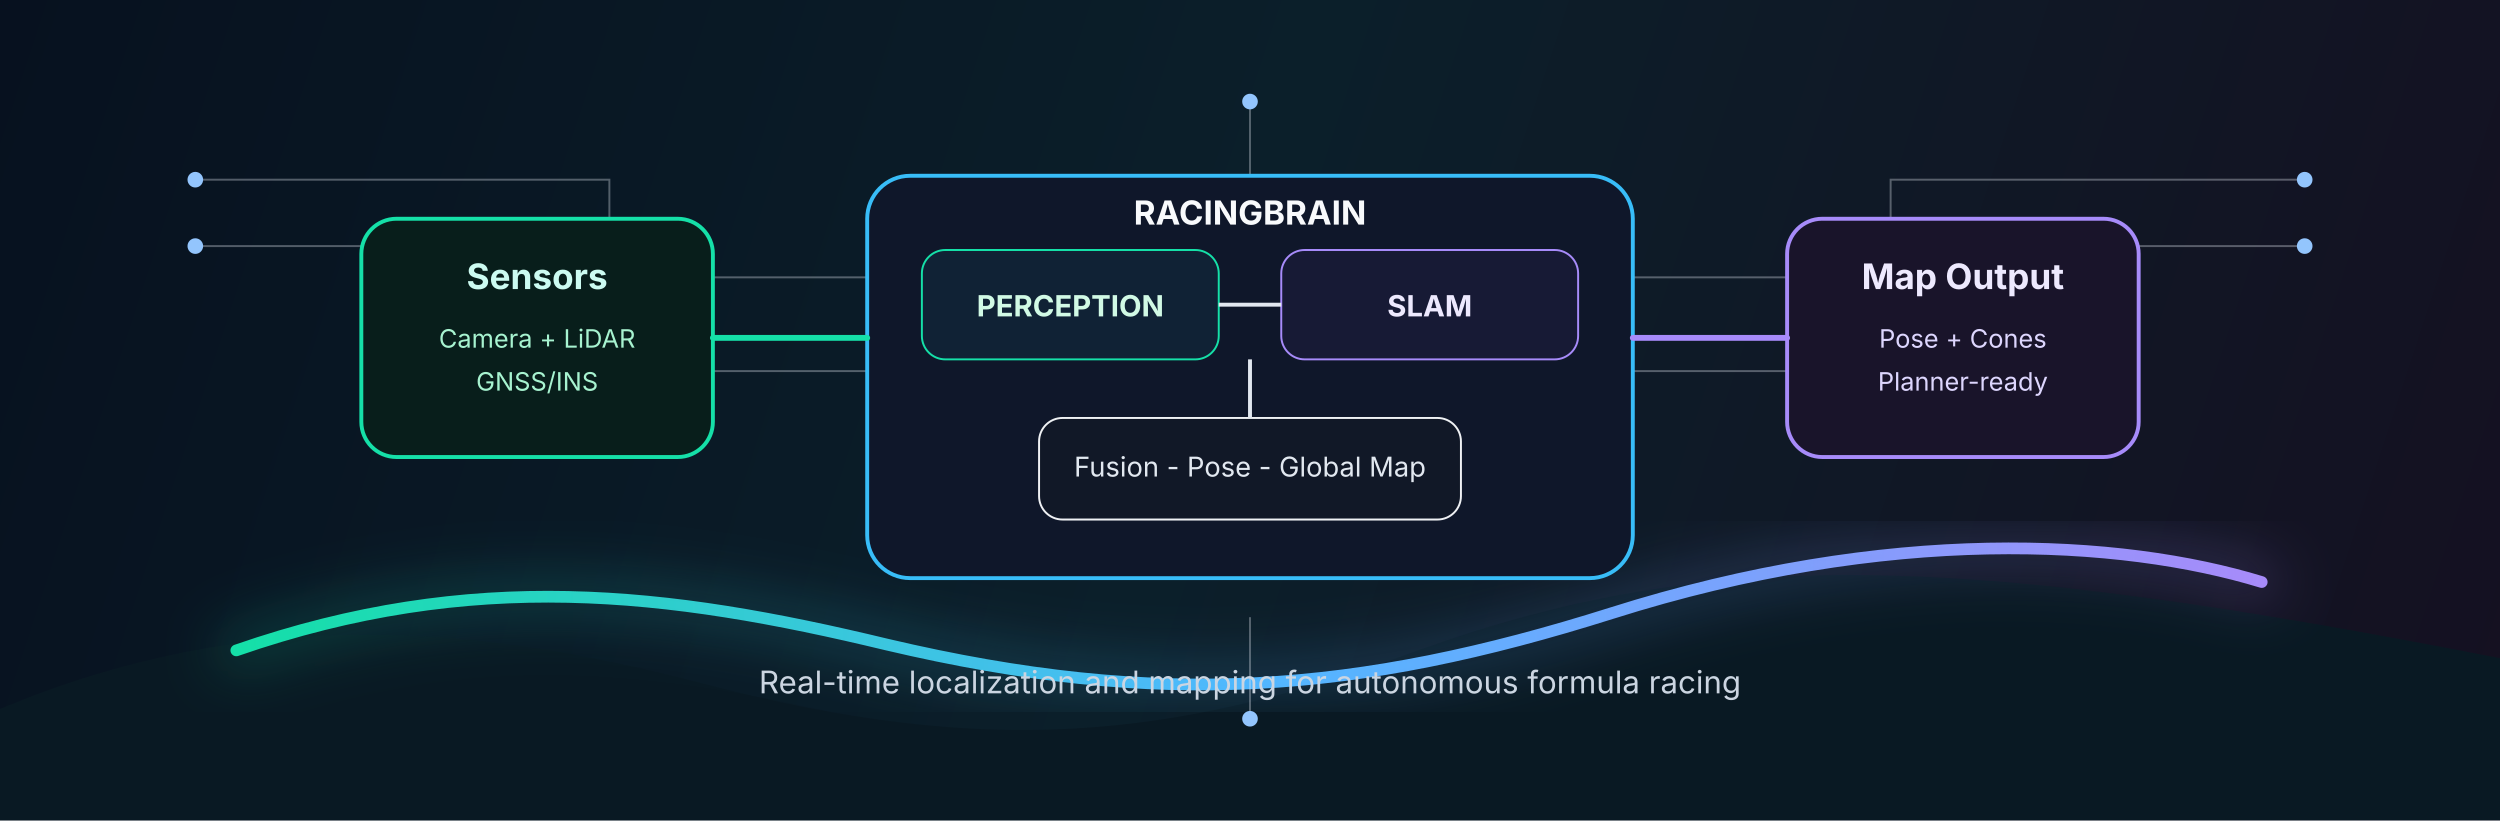
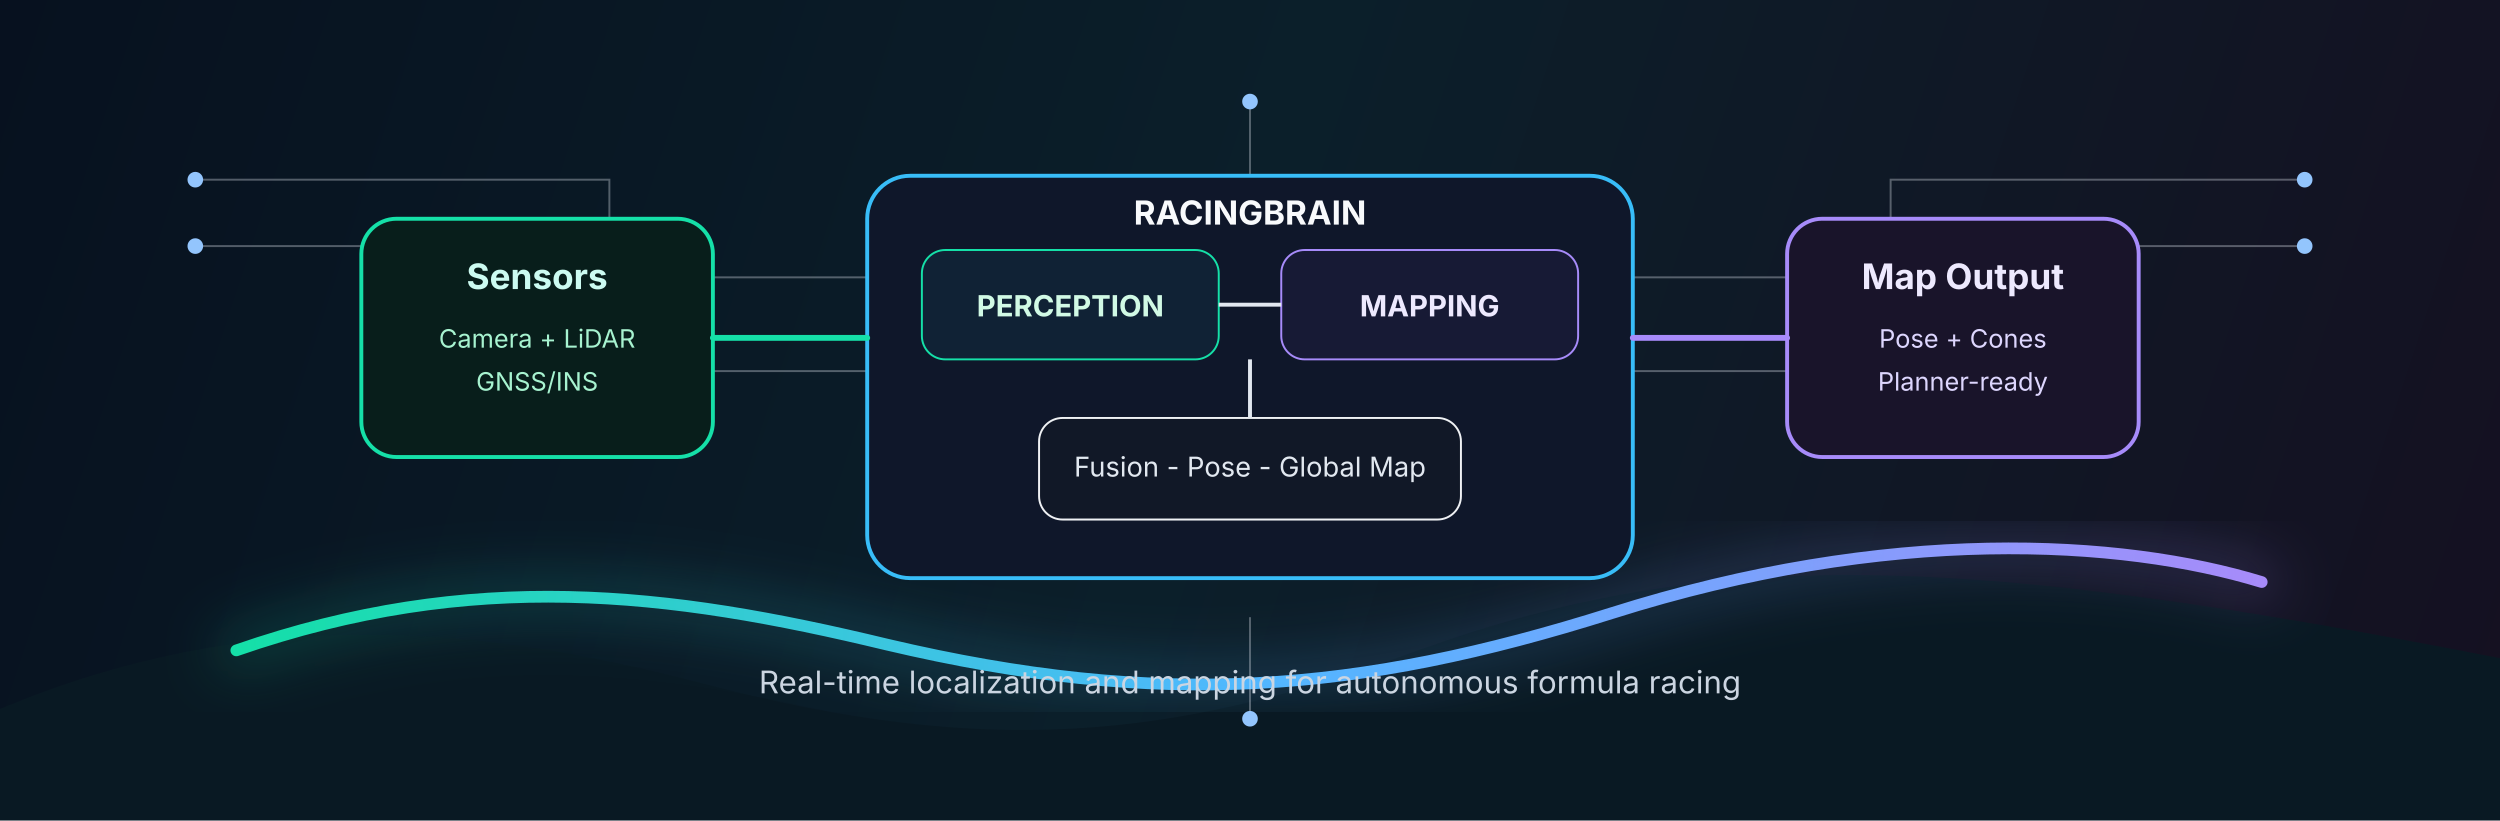
<svg xmlns="http://www.w3.org/2000/svg" width="1280" height="420" viewBox="0 0 1280 420" fill="none" role="img" aria-labelledby="title desc">
  <defs>
    <linearGradient id="bg" x1="0" y1="0" x2="1280" y2="420" gradientUnits="userSpaceOnUse">
      <stop offset="0" stop-color="#07111F" />
      <stop offset="0.48" stop-color="#0B1F2A" />
      <stop offset="1" stop-color="#151021" />
    </linearGradient>
    <linearGradient id="track" x1="122" y1="339" x2="1158" y2="339" gradientUnits="userSpaceOnUse">
      <stop offset="0" stop-color="#15E0A8" />
      <stop offset="0.5" stop-color="#50B7FF" />
      <stop offset="1" stop-color="#A78BFA" />
    </linearGradient>
    <filter id="soft" x="-20%" y="-20%" width="140%" height="140%">
      <feGaussianBlur stdDeviation="14" />
    </filter>
  </defs>
  <rect width="1280" height="420" rx="0" fill="url(#bg)" />
  <path d="M0 363 C126 310 242 319 360 350 C505 388 600 379 726 333 C878 278 1009 284 1280 337 L1280 420 L0 420 Z" fill="#091923" />
  <path d="M121 333 C242 291 342 303 454 330 C594 363 695 355 825 314 C967 269 1086 276 1158 298" stroke="url(#track)" stroke-width="6" stroke-linecap="round" />
  <path d="M121 333 C242 291 342 303 454 330 C594 363 695 355 825 314 C967 269 1086 276 1158 298" stroke="url(#track)" stroke-width="22" stroke-linecap="round" opacity="0.18" filter="url(#soft)" />
  <g opacity="0.34" stroke="#E2E8F0" stroke-width="1">
    <path d="M100 92 H312 V142 H448" />
    <path d="M100 126 H284 V190 H448" />
    <path d="M1180 92 H968 V142 H832" />
    <path d="M1180 126 H996 V190 H832" />
    <path d="M640 52 V104" />
    <path d="M640 316 V368" />
  </g>
  <g fill="#93C5FD">
    <circle cx="100" cy="92" r="4" />
    <circle cx="100" cy="126" r="4" />
    <circle cx="1180" cy="92" r="4" />
    <circle cx="1180" cy="126" r="4" />
    <circle cx="640" cy="52" r="4" />
    <circle cx="640" cy="368" r="4" />
  </g>
  <g transform="translate(444 90)">
    <rect x="0" y="0" width="392" height="206" rx="22" fill="#0F172A" stroke="#38BDF8" stroke-width="2" />
    <rect x="28" y="38" width="152" height="56" rx="12" fill="#102235" stroke="#15E0A8" />
    <rect x="212" y="38" width="152" height="56" rx="12" fill="#171A35" stroke="#A78BFA" />
    <rect x="88" y="124" width="216" height="52" rx="12" fill="#111827" stroke="#F8FAFC" opacity="0.96" />
    <path d="M180 66 H212" stroke="#E2E8F0" stroke-width="2" />
    <path d="M196 94 V124" stroke="#E2E8F0" stroke-width="2" />
    <text x="196" y="25" text-anchor="middle" font-family="Inter,Segoe UI,Arial,sans-serif" font-size="17" font-weight="700" fill="#F8FAFC">RACINGBRAIN</text>
    <text x="104" y="72" text-anchor="middle" font-family="Inter,Segoe UI,Arial,sans-serif" font-size="15" font-weight="700" fill="#D1FAE5">PERCEPTION</text>
-     <text x="288" y="72" text-anchor="middle" font-family="Inter,Segoe UI,Arial,sans-serif" font-size="15" font-weight="700" fill="#EDE9FE">SLAM</text>
+     <text x="288" y="72" text-anchor="middle" font-family="Inter,Segoe UI,Arial,sans-serif" font-size="15" font-weight="700" fill="#EDE9FE">MAPPING</text>
    <text x="196" y="154" text-anchor="middle" font-family="Inter,Segoe UI,Arial,sans-serif" font-size="14" fill="#E2E8F0">Fusion - Pose - Global Map</text>
  </g>
  <g transform="translate(185 112)">
    <rect width="180" height="122" rx="18" fill="#081E1B" stroke="#15E0A8" stroke-width="2" />
    <text x="90" y="36" text-anchor="middle" font-family="Inter,Segoe UI,Arial,sans-serif" font-size="18" font-weight="700" fill="#CCFBF1">Sensors</text>
    <text x="90" y="66" text-anchor="middle" font-family="Inter,Segoe UI,Arial,sans-serif" font-size="13" fill="#A7F3D0">Camera + LiDAR</text>
    <text x="90" y="88" text-anchor="middle" font-family="Inter,Segoe UI,Arial,sans-serif" font-size="13" fill="#A7F3D0">GNSS/INS</text>
  </g>
  <g transform="translate(915 112)">
    <rect width="180" height="122" rx="18" fill="#19142A" stroke="#A78BFA" stroke-width="2" />
    <text x="90" y="36" text-anchor="middle" font-family="Inter,Segoe UI,Arial,sans-serif" font-size="18" font-weight="700" fill="#EDE9FE">Map Output</text>
    <text x="90" y="66" text-anchor="middle" font-family="Inter,Segoe UI,Arial,sans-serif" font-size="13" fill="#DDD6FE">Pose + Cones</text>
    <text x="90" y="88" text-anchor="middle" font-family="Inter,Segoe UI,Arial,sans-serif" font-size="13" fill="#DDD6FE">Planner-ready</text>
  </g>
  <path d="M365 173 H444" stroke="#15E0A8" stroke-width="3" stroke-linecap="round" />
  <path d="M836 173 H915" stroke="#A78BFA" stroke-width="3" stroke-linecap="round" />
  <text x="640" y="355" text-anchor="middle" font-family="Inter,Segoe UI,Arial,sans-serif" font-size="16" fill="#CBD5E1">Real-time localization and mapping for autonomous formula racing</text>
</svg>
